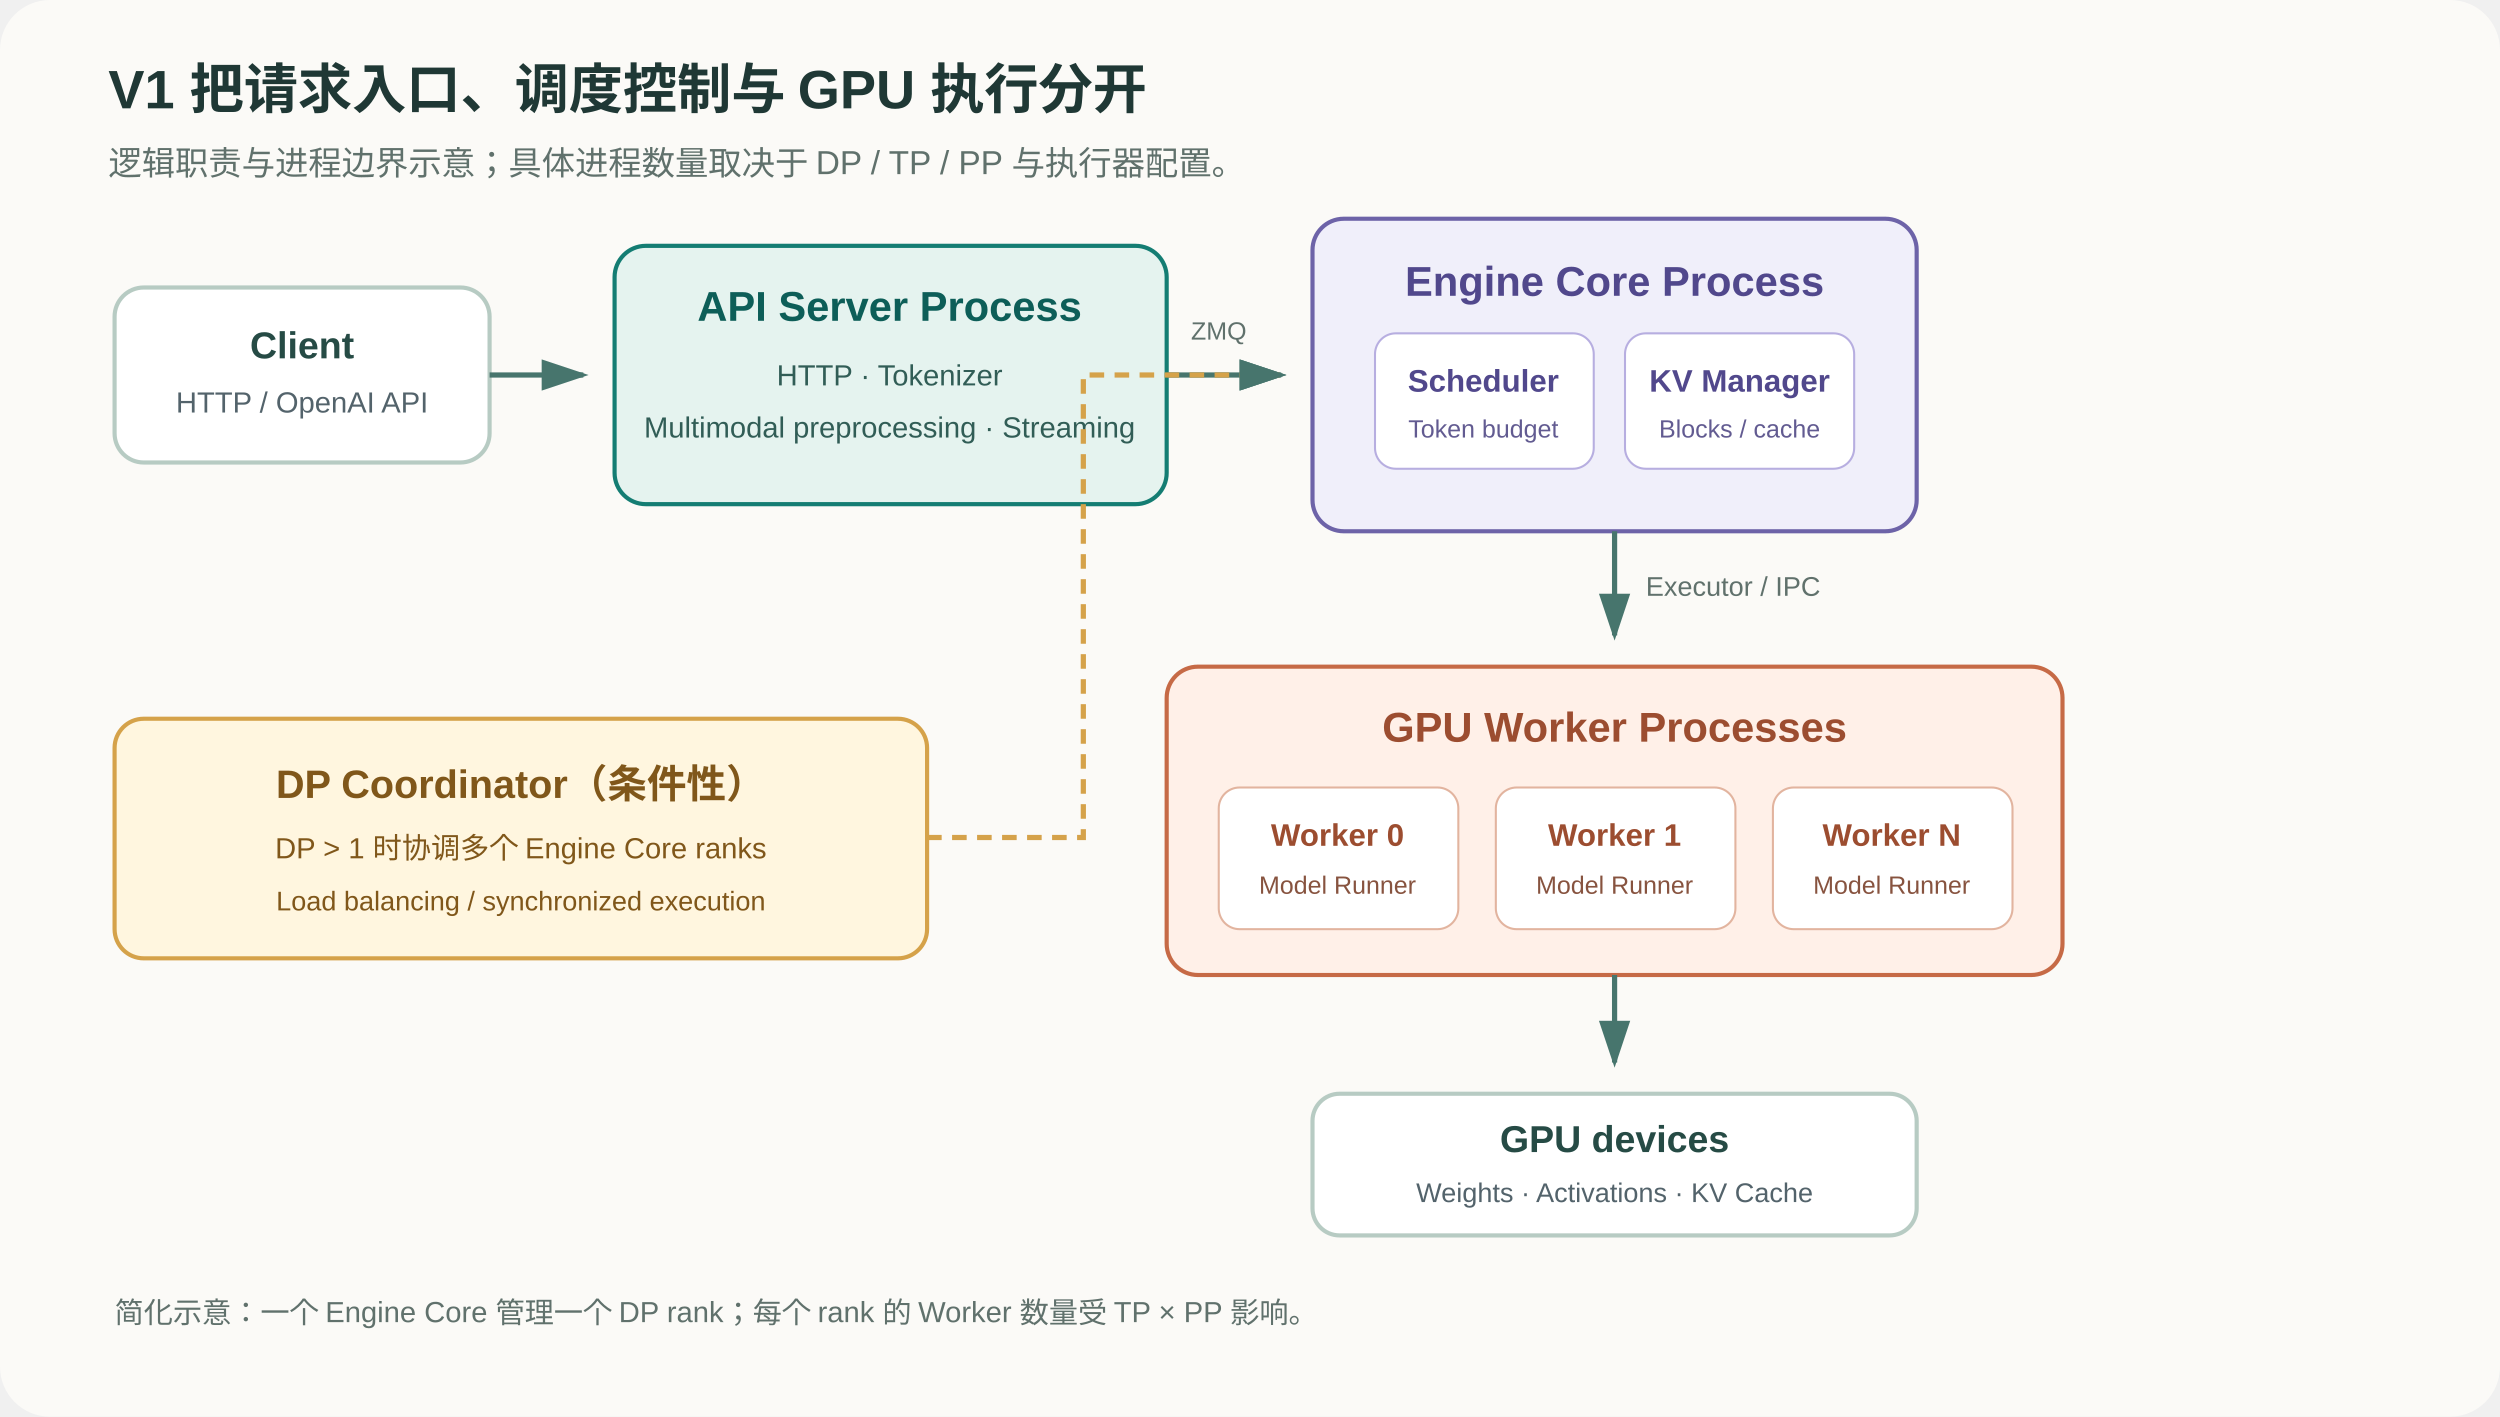
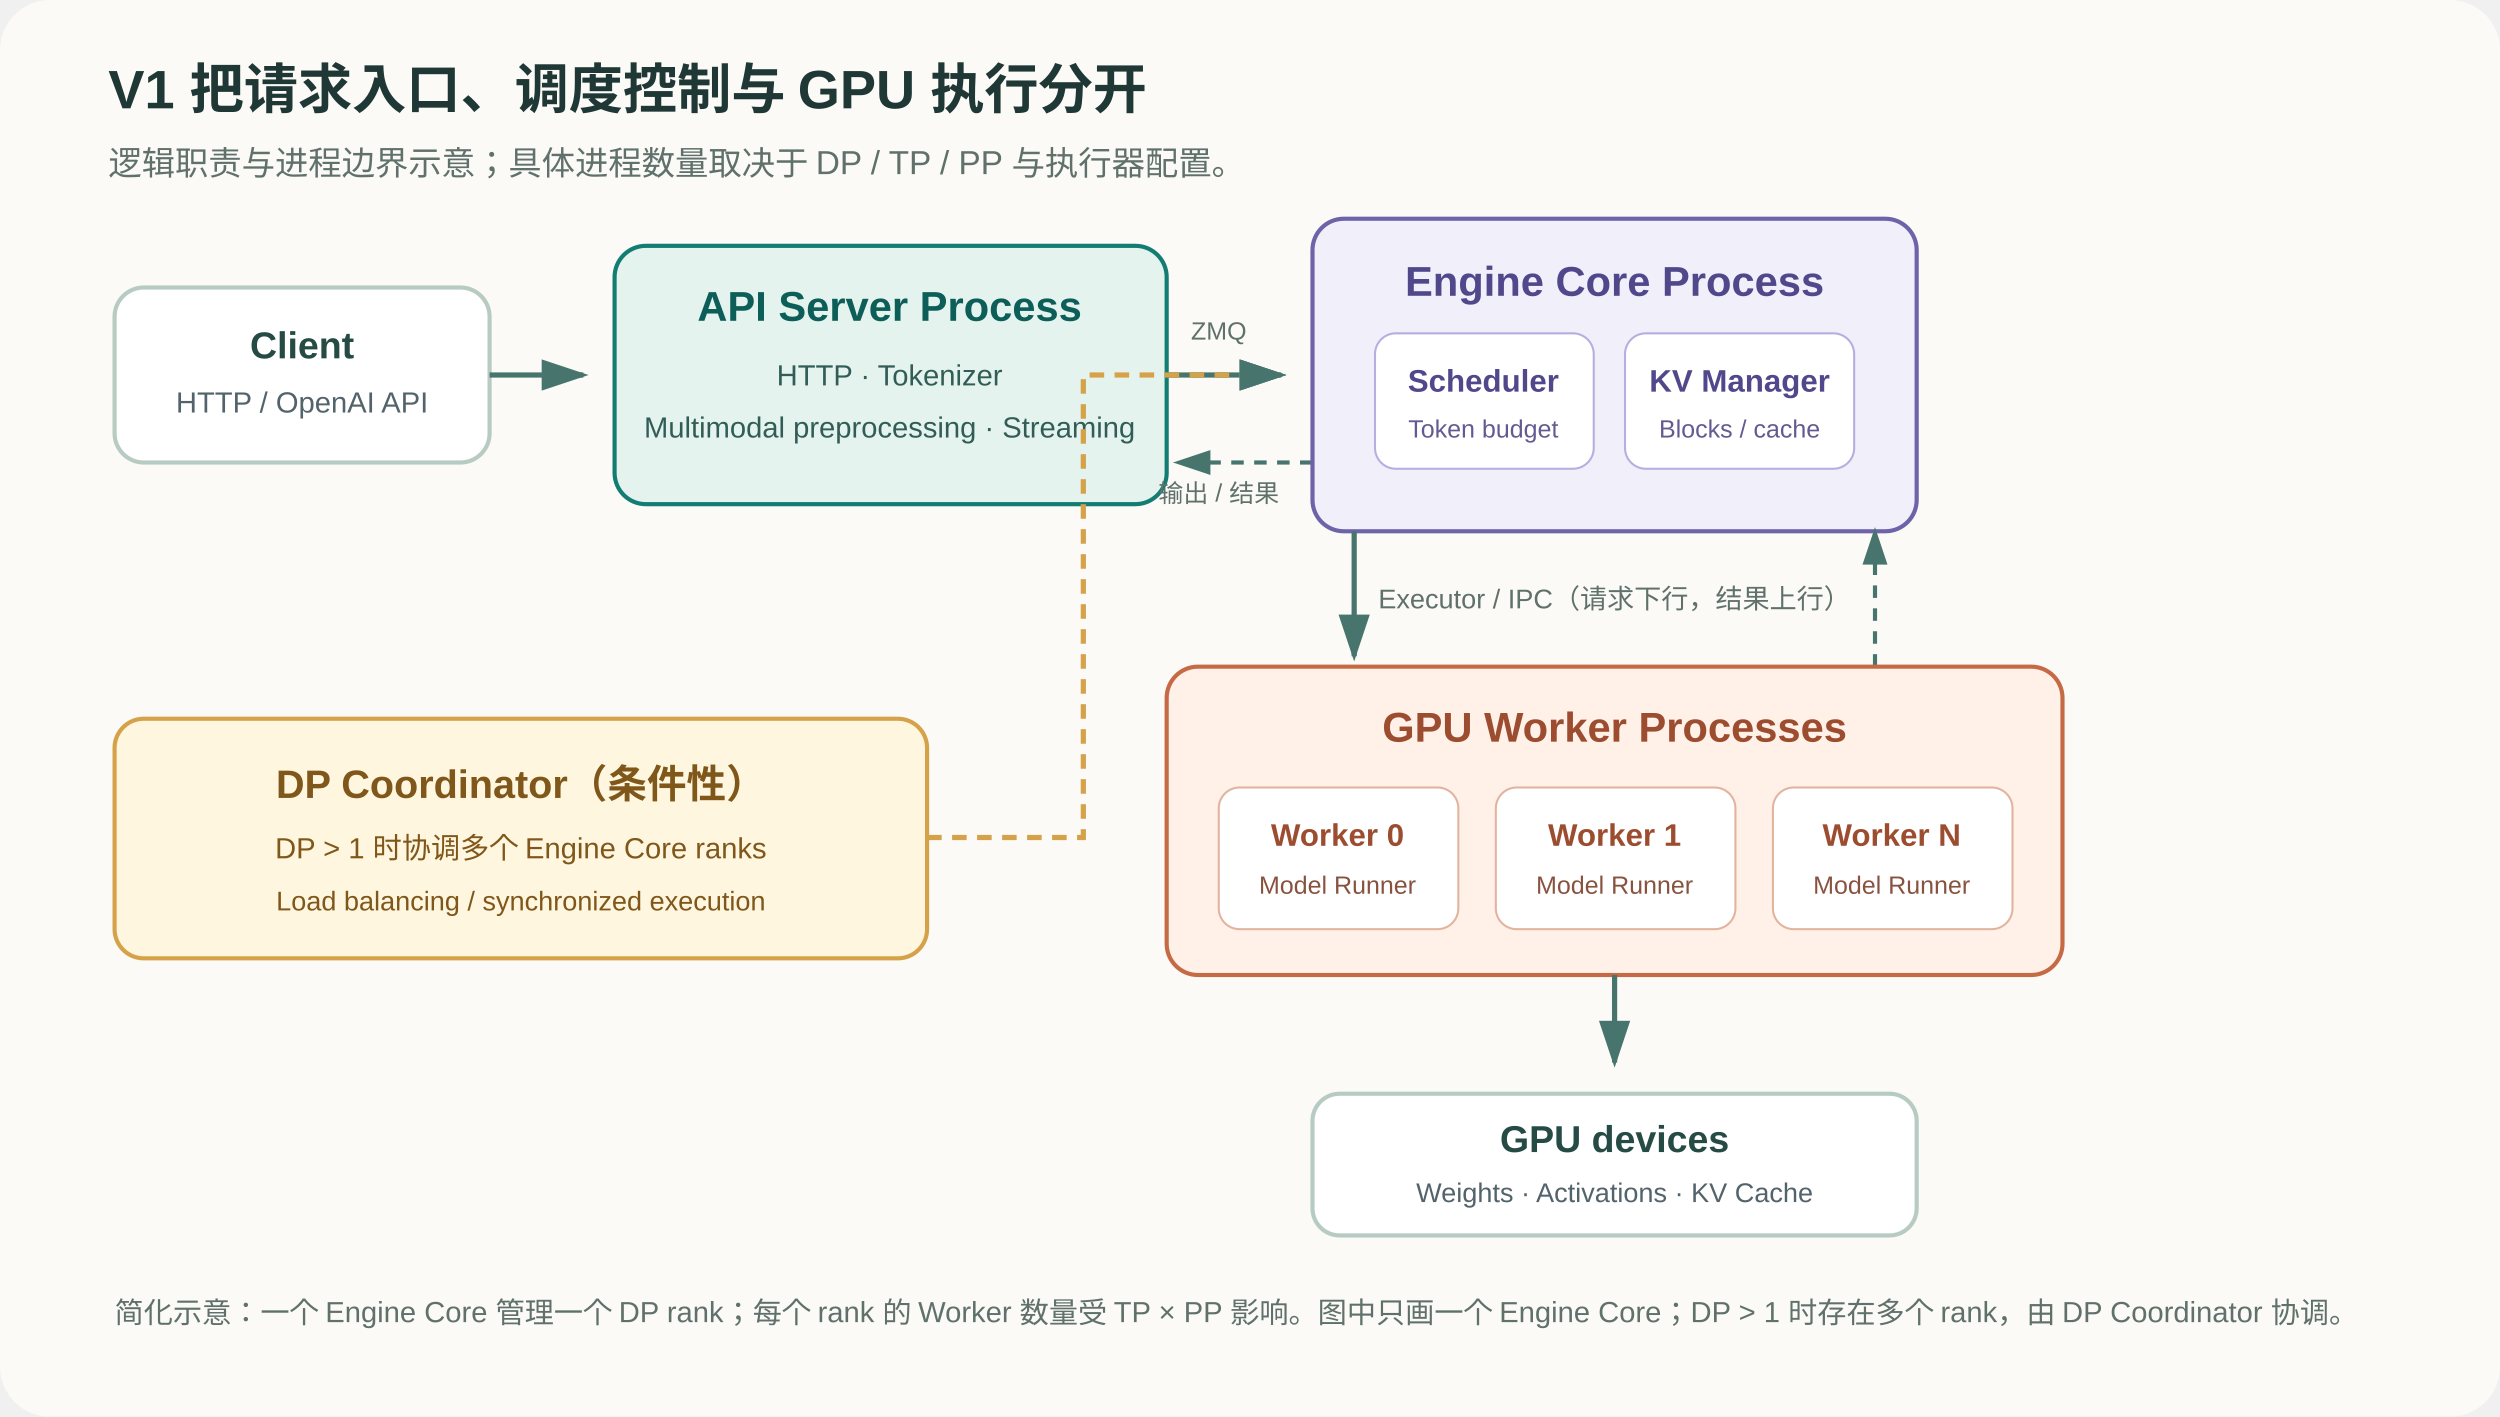
<svg xmlns="http://www.w3.org/2000/svg" viewBox="0 0 1200 680" role="img" aria-labelledby="title desc">
  <defs>
    <marker id="a12" markerWidth="10" markerHeight="10" refX="8" refY="3" orient="auto">
      <path d="M0 0 L9 3 L0 6 Z" fill="#47756d" />
    </marker>
  </defs>
  <rect width="1200" height="680" rx="24" fill="#fbfaf7" />
  <text x="52" y="52" font-family="Arial,'PingFang SC',sans-serif" font-size="26" font-weight="700" fill="#1f3835">V1 把请求入口、调度控制与 GPU 执行分开</text>
  <text x="52" y="84" font-family="Arial,'PingFang SC',sans-serif" font-size="16" fill="#60716c">逻辑职责与进程边界示意；具体进程数量取决于 DP / TP / PP 与执行器配置。</text>
  <g font-family="Arial,'PingFang SC',sans-serif">
-     <rect x="55" y="138" width="180" height="84" rx="14" fill="#fff" stroke="#b7cbc3" stroke-width="2" />
+     <rect id="client" x="55" y="138" width="180" height="84" rx="14" fill="#fff" stroke="#b7cbc3" stroke-width="2" />
    <text x="145" y="172" text-anchor="middle" font-size="18" font-weight="700" fill="#264b45">Client</text>
    <text x="145" y="198" text-anchor="middle" font-size="14" fill="#53636b">HTTP / OpenAI API</text>
    <path d="M235 180 H280" stroke="#47756d" stroke-width="2.5" marker-end="url(#a12)" />
-     <rect x="295" y="118" width="265" height="124" rx="15" fill="#e5f3ef" stroke="#147d73" stroke-width="2" />
+     <rect id="api-server" x="295" y="118" width="265" height="124" rx="15" fill="#e5f3ef" stroke="#147d73" stroke-width="2" />
    <text x="427" y="154" text-anchor="middle" font-size="20" font-weight="700" fill="#0d5e58">API Server Process</text>
    <text x="427" y="185" text-anchor="middle" font-size="14" fill="#315d56">HTTP · Tokenizer</text>
    <text x="427" y="210" text-anchor="middle" font-size="14" fill="#315d56">Multimodal preprocessing · Streaming</text>
-     <path d="M560 180 H615" stroke="#47756d" stroke-width="2.5" marker-end="url(#a12)" />
+     <path id="api-to-engine" d="M560 180 H615" stroke="#47756d" stroke-width="2.5" marker-end="url(#a12)" />
    <text x="585" y="163" text-anchor="middle" font-size="12" fill="#60716c">ZMQ</text>
-     <rect x="630" y="105" width="290" height="150" rx="15" fill="#f0effa" stroke="#6d63a8" stroke-width="2" />
+     <path id="engine-to-api" d="M630 222 H565" fill="none" stroke="#47756d" stroke-width="2" stroke-dasharray="6 5" marker-end="url(#a12)" />
+     <text x="585" y="241" text-anchor="middle" font-size="12" fill="#60716c">输出 / 结果</text>
+     <rect id="engine-core" x="630" y="105" width="290" height="150" rx="15" fill="#f0effa" stroke="#6d63a8" stroke-width="2" />
    <text x="775" y="142" text-anchor="middle" font-size="20" font-weight="700" fill="#51488c">Engine Core Process</text>
-     <rect x="660" y="160" width="105" height="65" rx="10" fill="#fff" stroke="#b7aee0" />
+     <rect id="scheduler" x="660" y="160" width="105" height="65" rx="10" fill="#fff" stroke="#b7aee0" />
    <text x="712" y="188" text-anchor="middle" font-size="15" font-weight="700" fill="#51488c">Scheduler</text>
    <text x="712" y="210" text-anchor="middle" font-size="12" fill="#625b91">Token budget</text>
-     <rect x="780" y="160" width="110" height="65" rx="10" fill="#fff" stroke="#b7aee0" />
+     <rect id="kv-manager" x="780" y="160" width="110" height="65" rx="10" fill="#fff" stroke="#b7aee0" />
    <text x="835" y="188" text-anchor="middle" font-size="15" font-weight="700" fill="#51488c">KV Manager</text>
    <text x="835" y="210" text-anchor="middle" font-size="12" fill="#625b91">Blocks / cache</text>
-     <path d="M775 255 V305" stroke="#47756d" stroke-width="2.5" marker-end="url(#a12)" />
-     <text x="790" y="286" font-size="13" fill="#60716c">Executor / IPC</text>
-     <rect x="560" y="320" width="430" height="148" rx="15" fill="#fff0e8" stroke="#c66a46" stroke-width="2" />
+     <path id="engine-to-worker" d="M650 255 V315" stroke="#47756d" stroke-width="2.5" marker-end="url(#a12)" />
+     <path id="worker-to-engine" d="M900 320 V255" fill="none" stroke="#47756d" stroke-width="2" stroke-dasharray="6 5" marker-end="url(#a12)" />
+     <text x="775" y="292" text-anchor="middle" font-size="13" fill="#60716c">Executor / IPC（请求下行，结果上行）</text>
+     <rect id="gpu-workers" x="560" y="320" width="430" height="148" rx="15" fill="#fff0e8" stroke="#c66a46" stroke-width="2" />
    <text x="775" y="356" text-anchor="middle" font-size="20" font-weight="700" fill="#9c4d30">GPU Worker Processes</text>
    <g>
      <rect x="585" y="378" width="115" height="68" rx="10" fill="#fff" stroke="#e2b49f" />
      <text x="642" y="406" text-anchor="middle" font-size="15" font-weight="700" fill="#9c4d30">Worker 0</text>
      <text x="642" y="429" text-anchor="middle" font-size="12" fill="#87533f">Model Runner</text>
      <rect x="718" y="378" width="115" height="68" rx="10" fill="#fff" stroke="#e2b49f" />
      <text x="775" y="406" text-anchor="middle" font-size="15" font-weight="700" fill="#9c4d30">Worker 1</text>
      <text x="775" y="429" text-anchor="middle" font-size="12" fill="#87533f">Model Runner</text>
      <rect x="851" y="378" width="115" height="68" rx="10" fill="#fff" stroke="#e2b49f" />
      <text x="908" y="406" text-anchor="middle" font-size="15" font-weight="700" fill="#9c4d30">Worker N</text>
      <text x="908" y="429" text-anchor="middle" font-size="12" fill="#87533f">Model Runner</text>
    </g>
    <path d="M775 468 V510" stroke="#47756d" stroke-width="2.5" marker-end="url(#a12)" />
-     <rect x="630" y="525" width="290" height="68" rx="13" fill="#fff" stroke="#b7cbc3" stroke-width="2" />
+     <rect id="gpu-devices" x="630" y="525" width="290" height="68" rx="13" fill="#fff" stroke="#b7cbc3" stroke-width="2" />
    <text x="775" y="553" text-anchor="middle" font-size="18" font-weight="700" fill="#264b45">GPU devices</text>
    <text x="775" y="577" text-anchor="middle" font-size="13" fill="#53636b">Weights · Activations · KV Cache</text>
-     <rect x="55" y="345" width="390" height="115" rx="14" fill="#fff6df" stroke="#d5a24a" stroke-width="2" />
+     <rect id="dp-coordinator" x="55" y="345" width="390" height="115" rx="14" fill="#fff6df" stroke="#d5a24a" stroke-width="2" />
    <text x="250" y="383" text-anchor="middle" font-size="19" font-weight="700" fill="#80571a">DP Coordinator（条件性）</text>
    <text x="250" y="412" text-anchor="middle" font-size="14" fill="#80571a">DP &gt; 1 时协调多个 Engine Core ranks</text>
    <text x="250" y="437" text-anchor="middle" font-size="13" fill="#80571a">Load balancing / synchronized execution</text>
-     <path d="M445 402 H520 V180 H615" fill="none" stroke="#d5a24a" stroke-width="2.5" stroke-dasharray="7 5" marker-end="url(#a12)" />
+     <path id="dp-to-engine" d="M445 402 H520 V180 H615" fill="none" stroke="#d5a24a" stroke-width="2.5" stroke-dasharray="7 5" marker-end="url(#a12)" />
  </g>
-   <text x="55" y="635" font-family="Arial,'PingFang SC',sans-serif" font-size="14" fill="#60716c">简化示意：一个 Engine Core 管理一个 DP rank；每个 rank 的 Worker 数量受 TP × PP 影响。</text>
+   <text x="55" y="635" font-family="Arial,'PingFang SC',sans-serif" font-size="14" fill="#60716c">简化示意：一个 Engine Core 管理一个 DP rank；每个 rank 的 Worker 数量受 TP × PP 影响。图中只画一个 Engine Core；DP &gt; 1 时存在多个 rank，由 DP Coordinator 协调。</text>
</svg>
